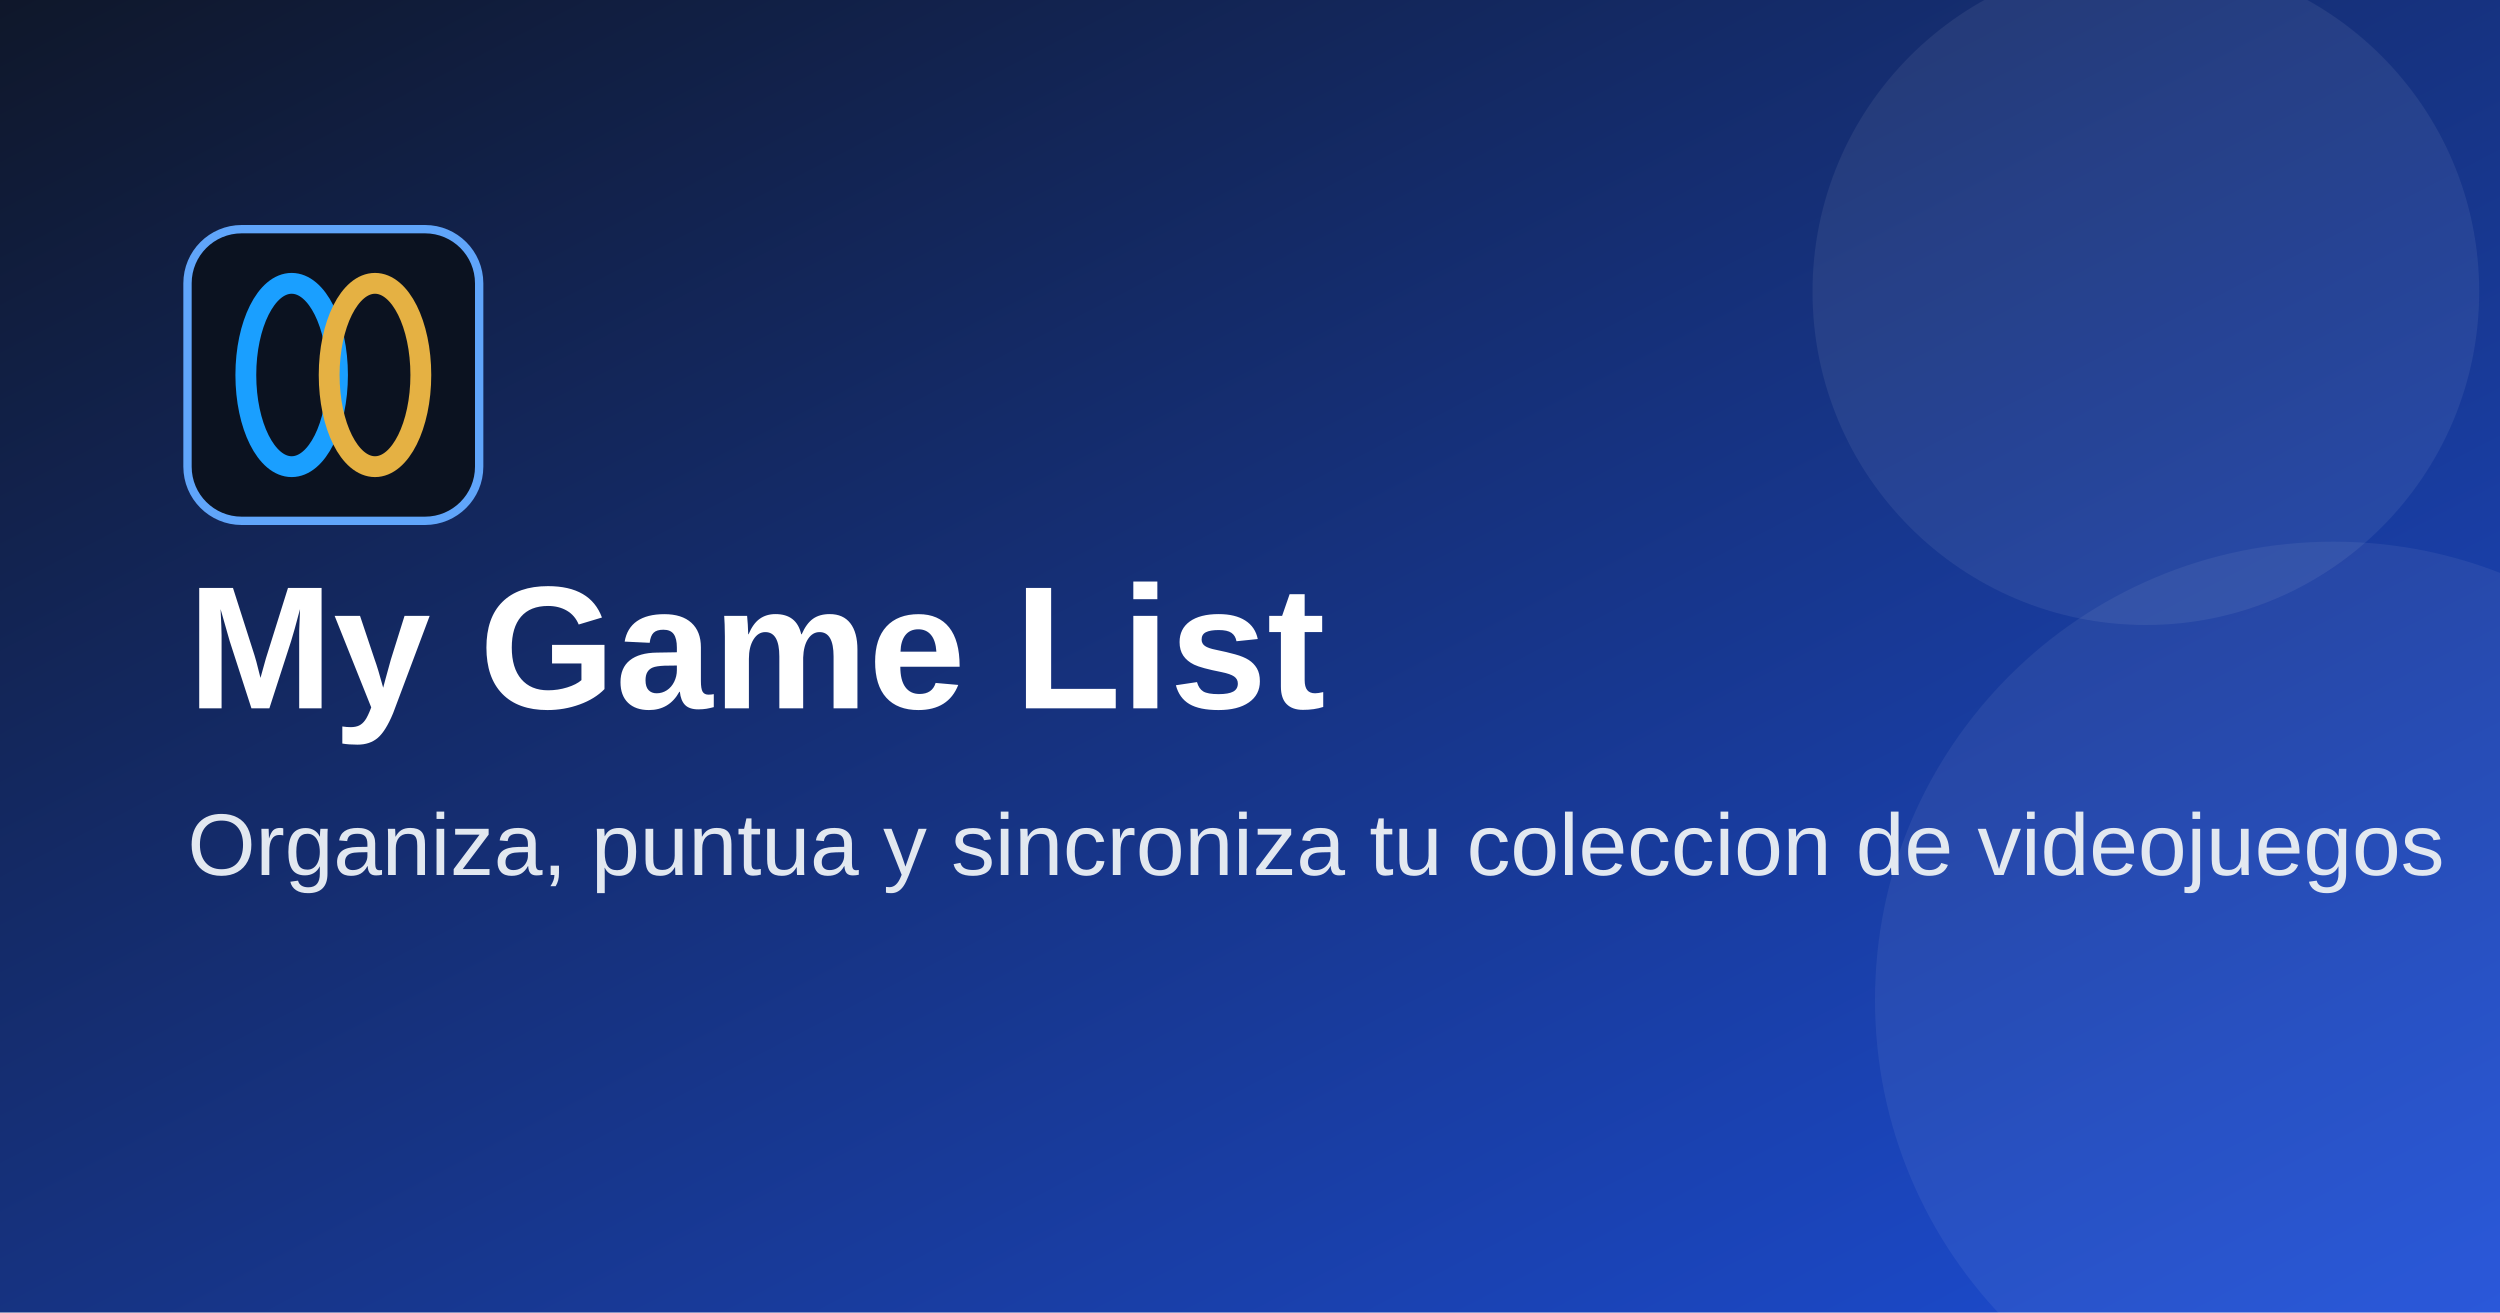
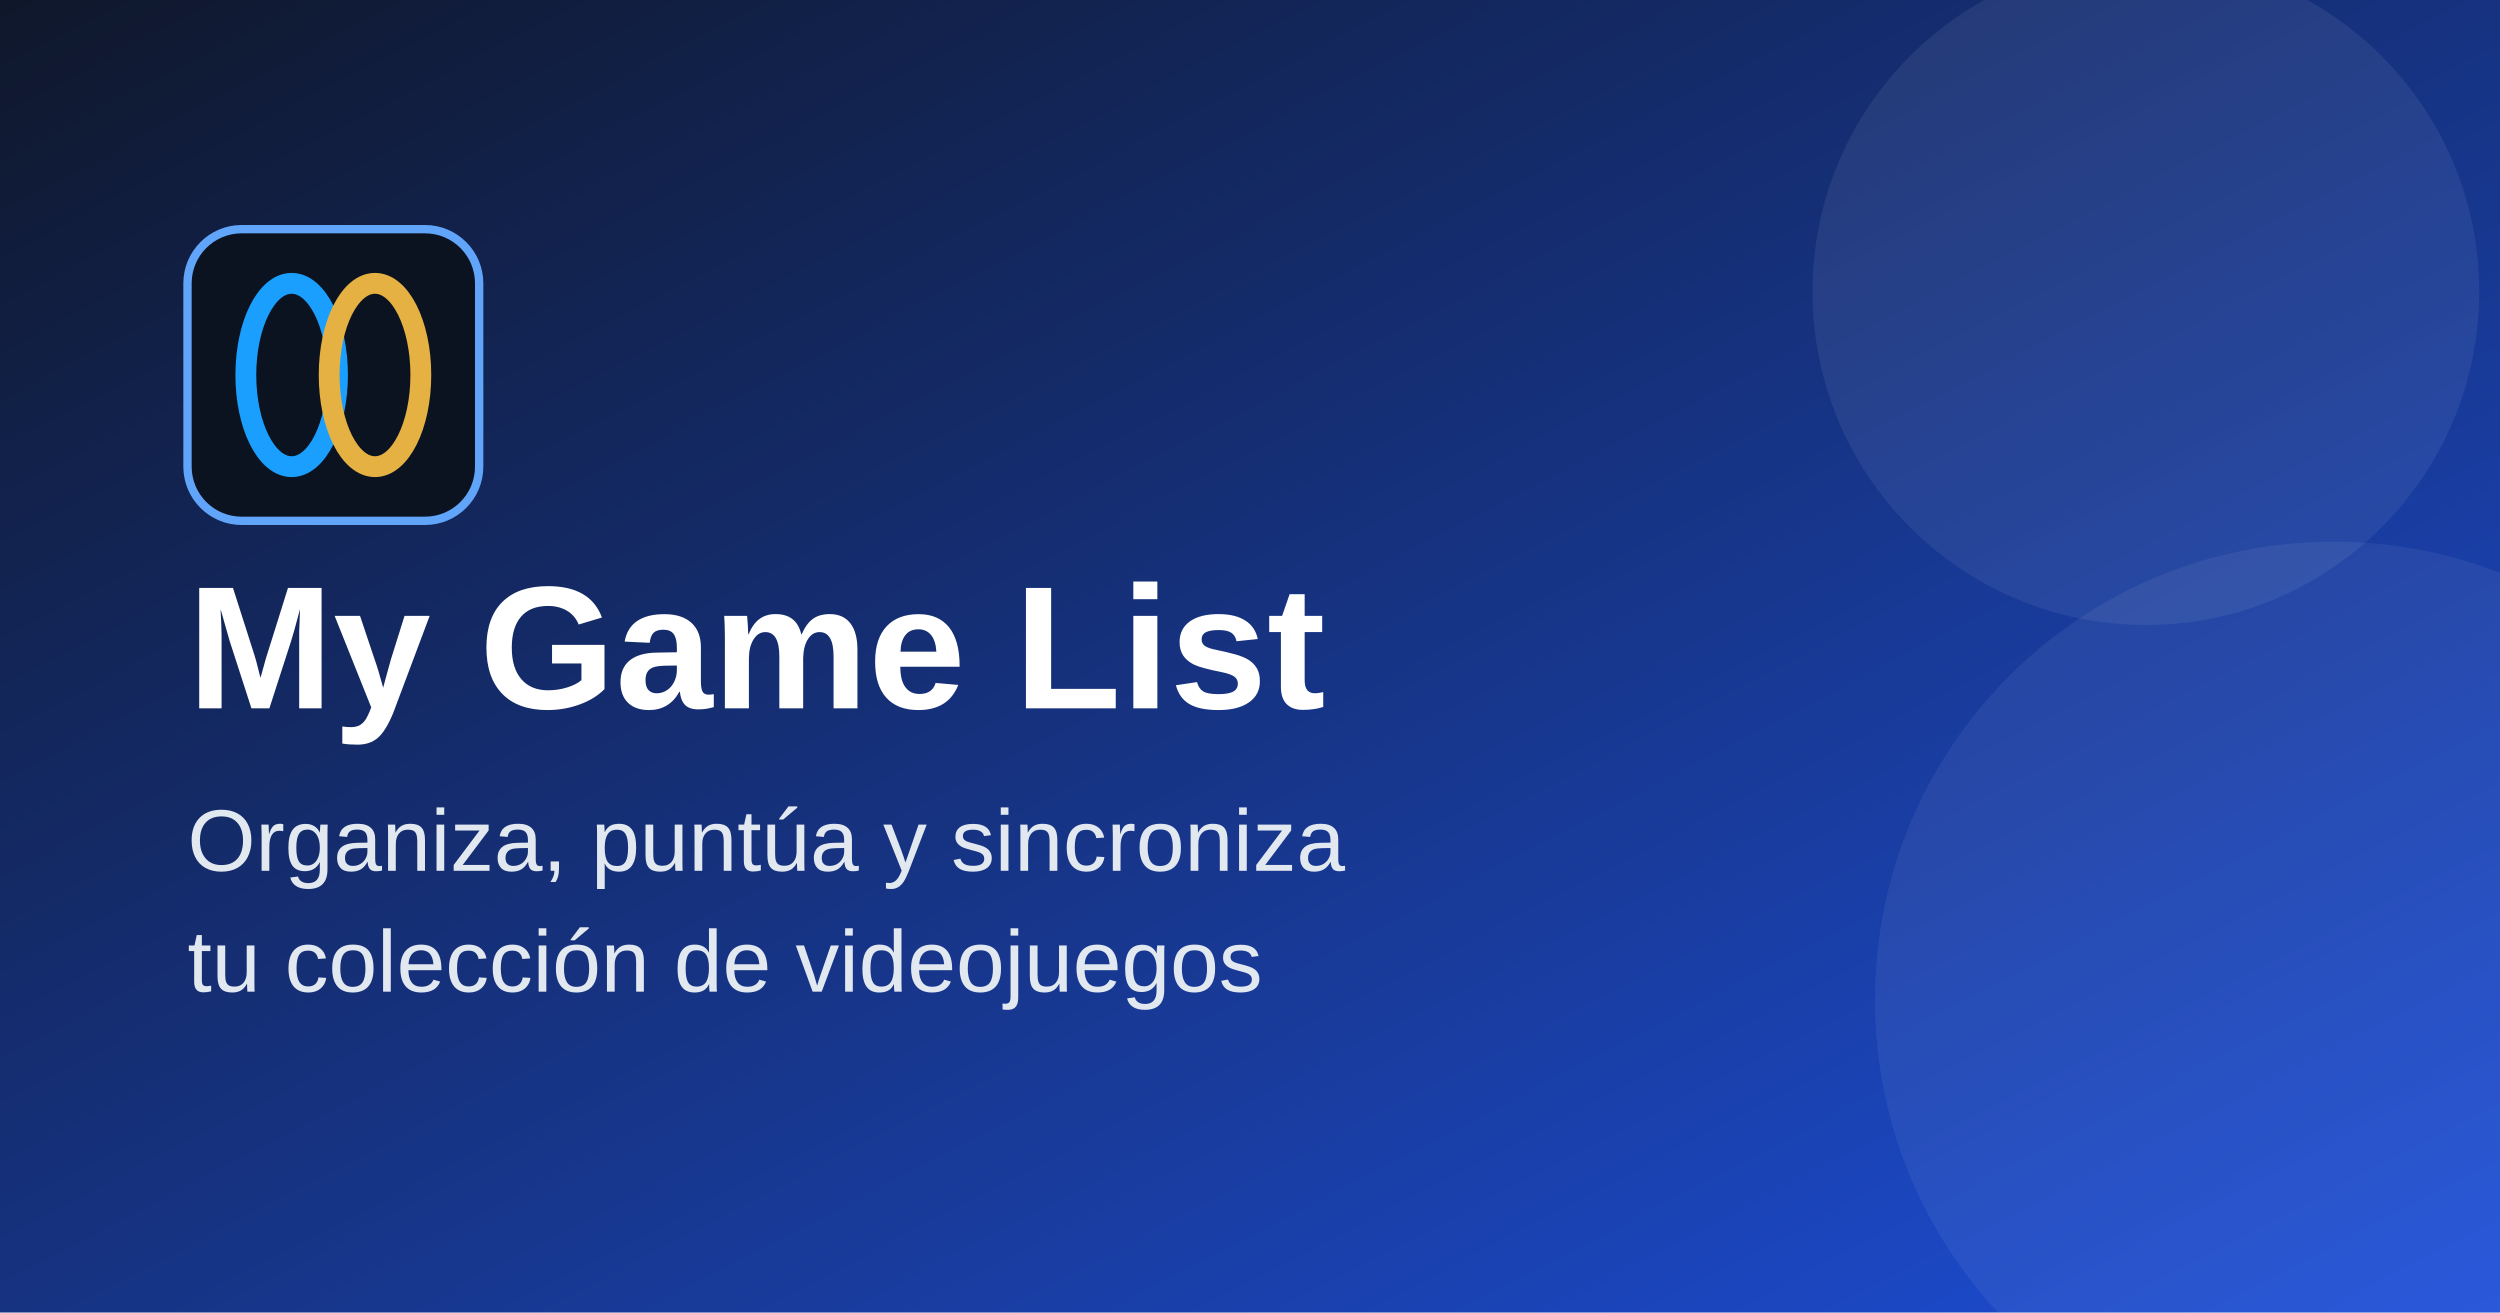
<svg xmlns="http://www.w3.org/2000/svg" width="1200" height="630" viewBox="0 0 1200 630" role="img" aria-labelledby="title desc">
  <defs>
    <linearGradient id="bg" x1="0" y1="0" x2="1" y2="1">
      <stop offset="0%" stop-color="#0f172a" />
      <stop offset="100%" stop-color="#1d4ed8" />
    </linearGradient>
    <linearGradient id="accent" x1="0" y1="0" x2="1" y2="0">
      <stop offset="0%" stop-color="#22d3ee" />
      <stop offset="100%" stop-color="#f59e0b" />
    </linearGradient>
  </defs>
  <rect width="1200" height="630" fill="url(#bg)" />
  <circle cx="1030" cy="140" r="160" fill="#ffffff" fill-opacity="0.07" />
  <circle cx="1120" cy="480" r="220" fill="#ffffff" fill-opacity="0.06" />
  <g transform="translate(90 110)">
    <rect x="0" y="0" width="140" height="140" rx="26" fill="#0b1220" stroke="#60a5fa" stroke-width="4" />
    <ellipse cx="50" cy="70" rx="22" ry="44" fill="none" stroke="#1a9fff" stroke-width="10" />
    <ellipse cx="90" cy="70" rx="22" ry="44" fill="none" stroke="#e5b143" stroke-width="10" />
  </g>
  <text x="90" y="340" fill="#ffffff" font-family="DM Sans, Segoe UI, Arial, sans-serif" font-size="84" font-weight="800">
    My Game List
  </text>
-   <text x="90" y="420" fill="#e2e8f0" font-family="DM Sans, Segoe UI, Arial, sans-serif" font-size="42" font-weight="500">
-     Organiza, puntua y sincroniza tu coleccion de videojuegos
+   <text x="90" y="418" fill="#e2e8f0" font-family="DM Sans, Segoe UI, Arial, sans-serif" font-size="42" font-weight="500">
+     Organiza, puntúa y sincroniza
+   </text>
+   <text x="90" y="476" fill="#e2e8f0" font-family="DM Sans, Segoe UI, Arial, sans-serif" font-size="42" font-weight="500">
+     tu colección de videojuegos
  </text>
</svg>
